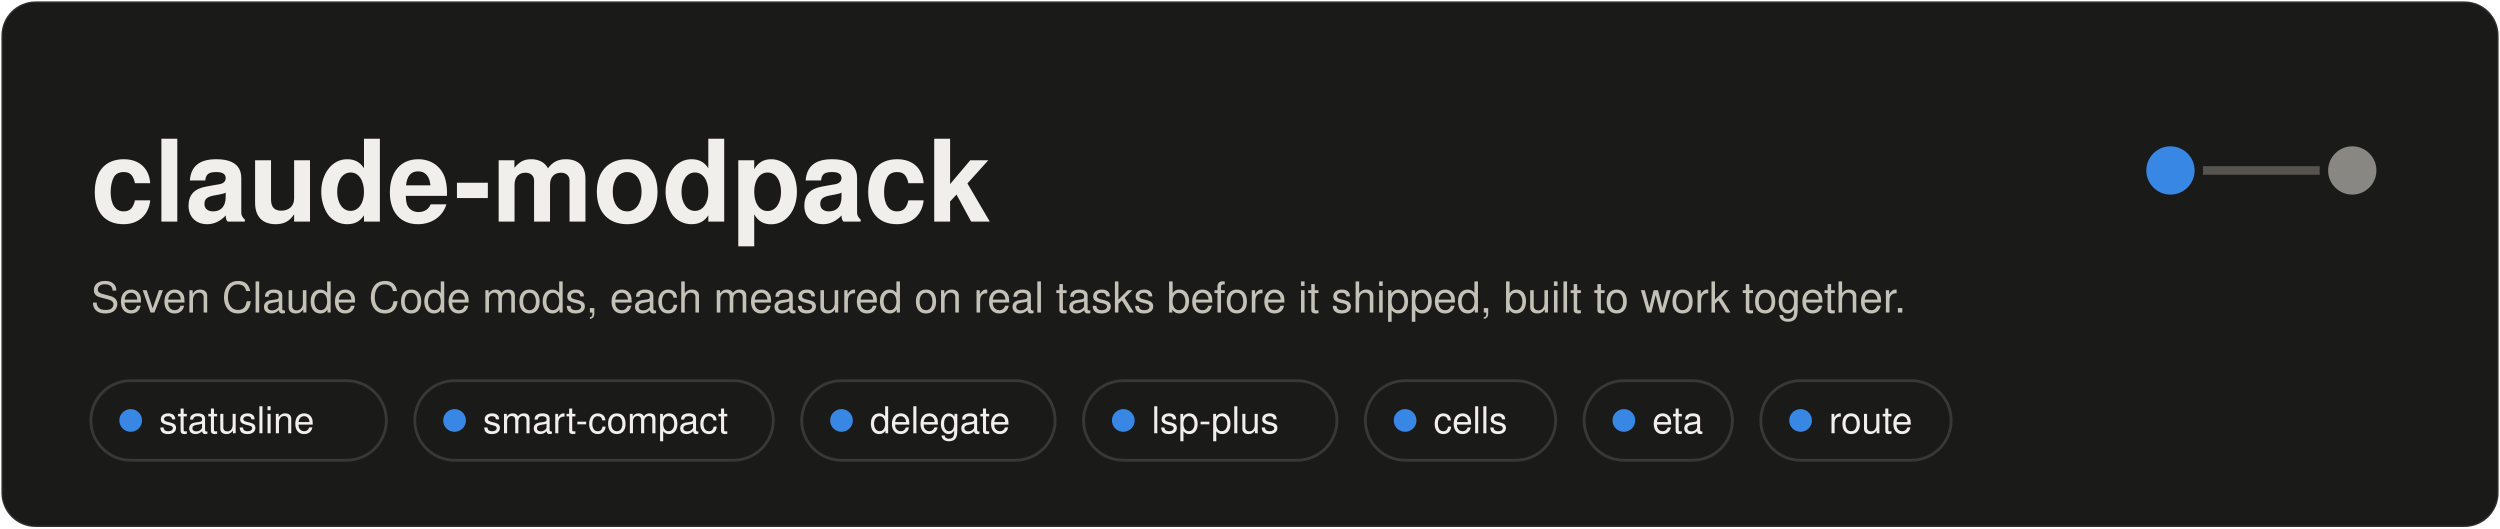
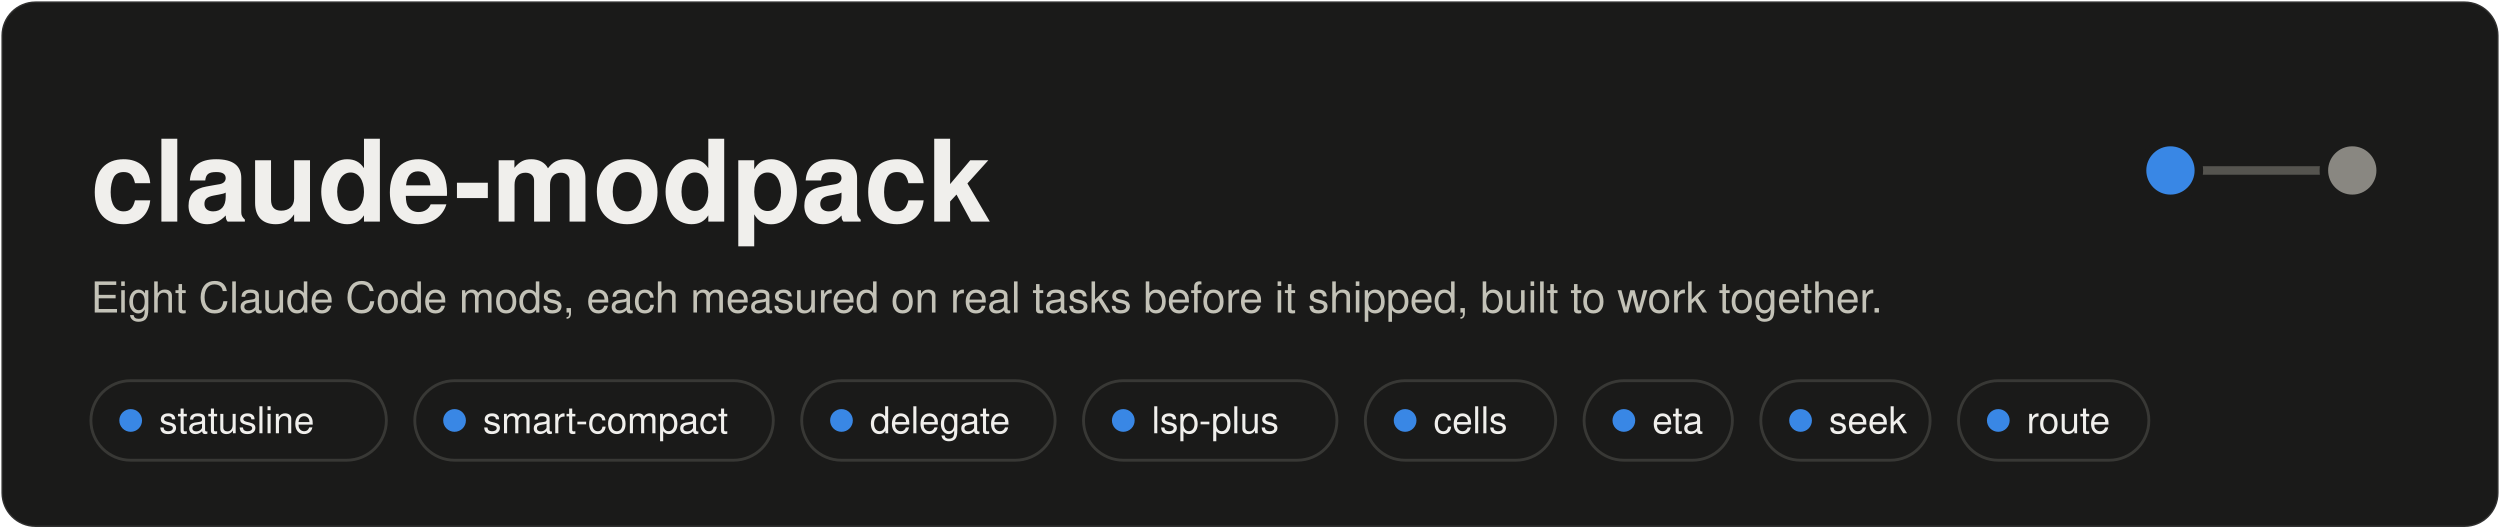
<svg xmlns="http://www.w3.org/2000/svg" width="880" height="186" viewBox="0 0 880 186" role="img" font-family="-apple-system, BlinkMacSystemFont, 'Segoe UI', Helvetica, Arial, sans-serif">
  <rect x="0.5" y="0.5" width="879" height="185" rx="12" fill="#1a1a19" stroke="rgba(255,255,255,0.10)" />
  <text x="32.0" y="78.0" font-size="40" font-weight="700" fill="#f0efec" text-anchor="start">claude-modpack</text>
-   <text x="32.0" y="110.0" font-size="15" font-weight="400" fill="#c3c2b7" text-anchor="start">Seven Claude Code mods, each measured on real tasks before it shipped, built to work together.</text>
+   <text x="32.0" y="110.0" font-size="15" font-weight="400" fill="#c3c2b7" text-anchor="start">Eight Claude Code mods, each measured on real tasks before it shipped, built to work together.</text>
  <line x1="764" y1="60" x2="828" y2="60" stroke="#55544f" stroke-width="3" stroke-linecap="round" />
  <circle cx="828" cy="60" r="10" fill="#898781" stroke="#1a1a19" stroke-width="3" />
  <circle cx="764" cy="60" r="10" fill="#3987e5" stroke="#1a1a19" stroke-width="3" />
  <rect x="32.0" y="134" width="104.0" height="28" rx="14" fill="none" stroke="#383835" stroke-width="1" />
  <circle cx="46.0" cy="148" r="4" fill="#3987e5" />
  <text x="56.0" y="152.5" font-size="13" font-weight="500" fill="#f0efec" text-anchor="start">statusline</text>
  <rect x="146.0" y="134" width="126.2" height="28" rx="14" fill="none" stroke="#383835" stroke-width="1" />
  <circle cx="160.0" cy="148" r="4" fill="#3987e5" />
  <text x="170.0" y="152.5" font-size="13" font-weight="500" fill="#f0efec" text-anchor="start">smart-compact</text>
  <rect x="282.2" y="134" width="89.2" height="28" rx="14" fill="none" stroke="#383835" stroke-width="1" />
  <circle cx="296.2" cy="148" r="4" fill="#3987e5" />
  <text x="306.2" y="152.5" font-size="13" font-weight="500" fill="#f0efec" text-anchor="start">delegate</text>
  <rect x="381.4" y="134" width="89.2" height="28" rx="14" fill="none" stroke="#383835" stroke-width="1" />
  <circle cx="395.4" cy="148" r="4" fill="#3987e5" />
  <text x="405.4" y="152.5" font-size="13" font-weight="500" fill="#f0efec" text-anchor="start">lsp-plus</text>
  <rect x="480.6" y="134" width="67.0" height="28" rx="14" fill="none" stroke="#383835" stroke-width="1" />
  <circle cx="494.6" cy="148" r="4" fill="#3987e5" />
  <text x="504.6" y="152.5" font-size="13" font-weight="500" fill="#f0efec" text-anchor="start">cells</text>
  <rect x="557.6" y="134" width="52.2" height="28" rx="14" fill="none" stroke="#383835" stroke-width="1" />
  <circle cx="571.6" cy="148" r="4" fill="#3987e5" />
  <text x="581.6" y="152.5" font-size="13" font-weight="500" fill="#f0efec" text-anchor="start">eta</text>
-   <rect x="619.8" y="134" width="67.0" height="28" rx="14" fill="none" stroke="#383835" stroke-width="1" />
+   <rect x="619.8" y="134" width="59.6" height="28" rx="14" fill="none" stroke="#383835" stroke-width="1" />
  <circle cx="633.8" cy="148" r="4" fill="#3987e5" />
-   <text x="643.8" y="152.5" font-size="13" font-weight="500" fill="#f0efec" text-anchor="start">route</text>
+   <text x="643.8" y="152.5" font-size="13" font-weight="500" fill="#f0efec" text-anchor="start">seek</text>
+   <rect x="689.4" y="134" width="67.0" height="28" rx="14" fill="none" stroke="#383835" stroke-width="1" />
+   <circle cx="703.4" cy="148" r="4" fill="#3987e5" />
+   <text x="713.4" y="152.5" font-size="13" font-weight="500" fill="#f0efec" text-anchor="start">route</text>
</svg>
